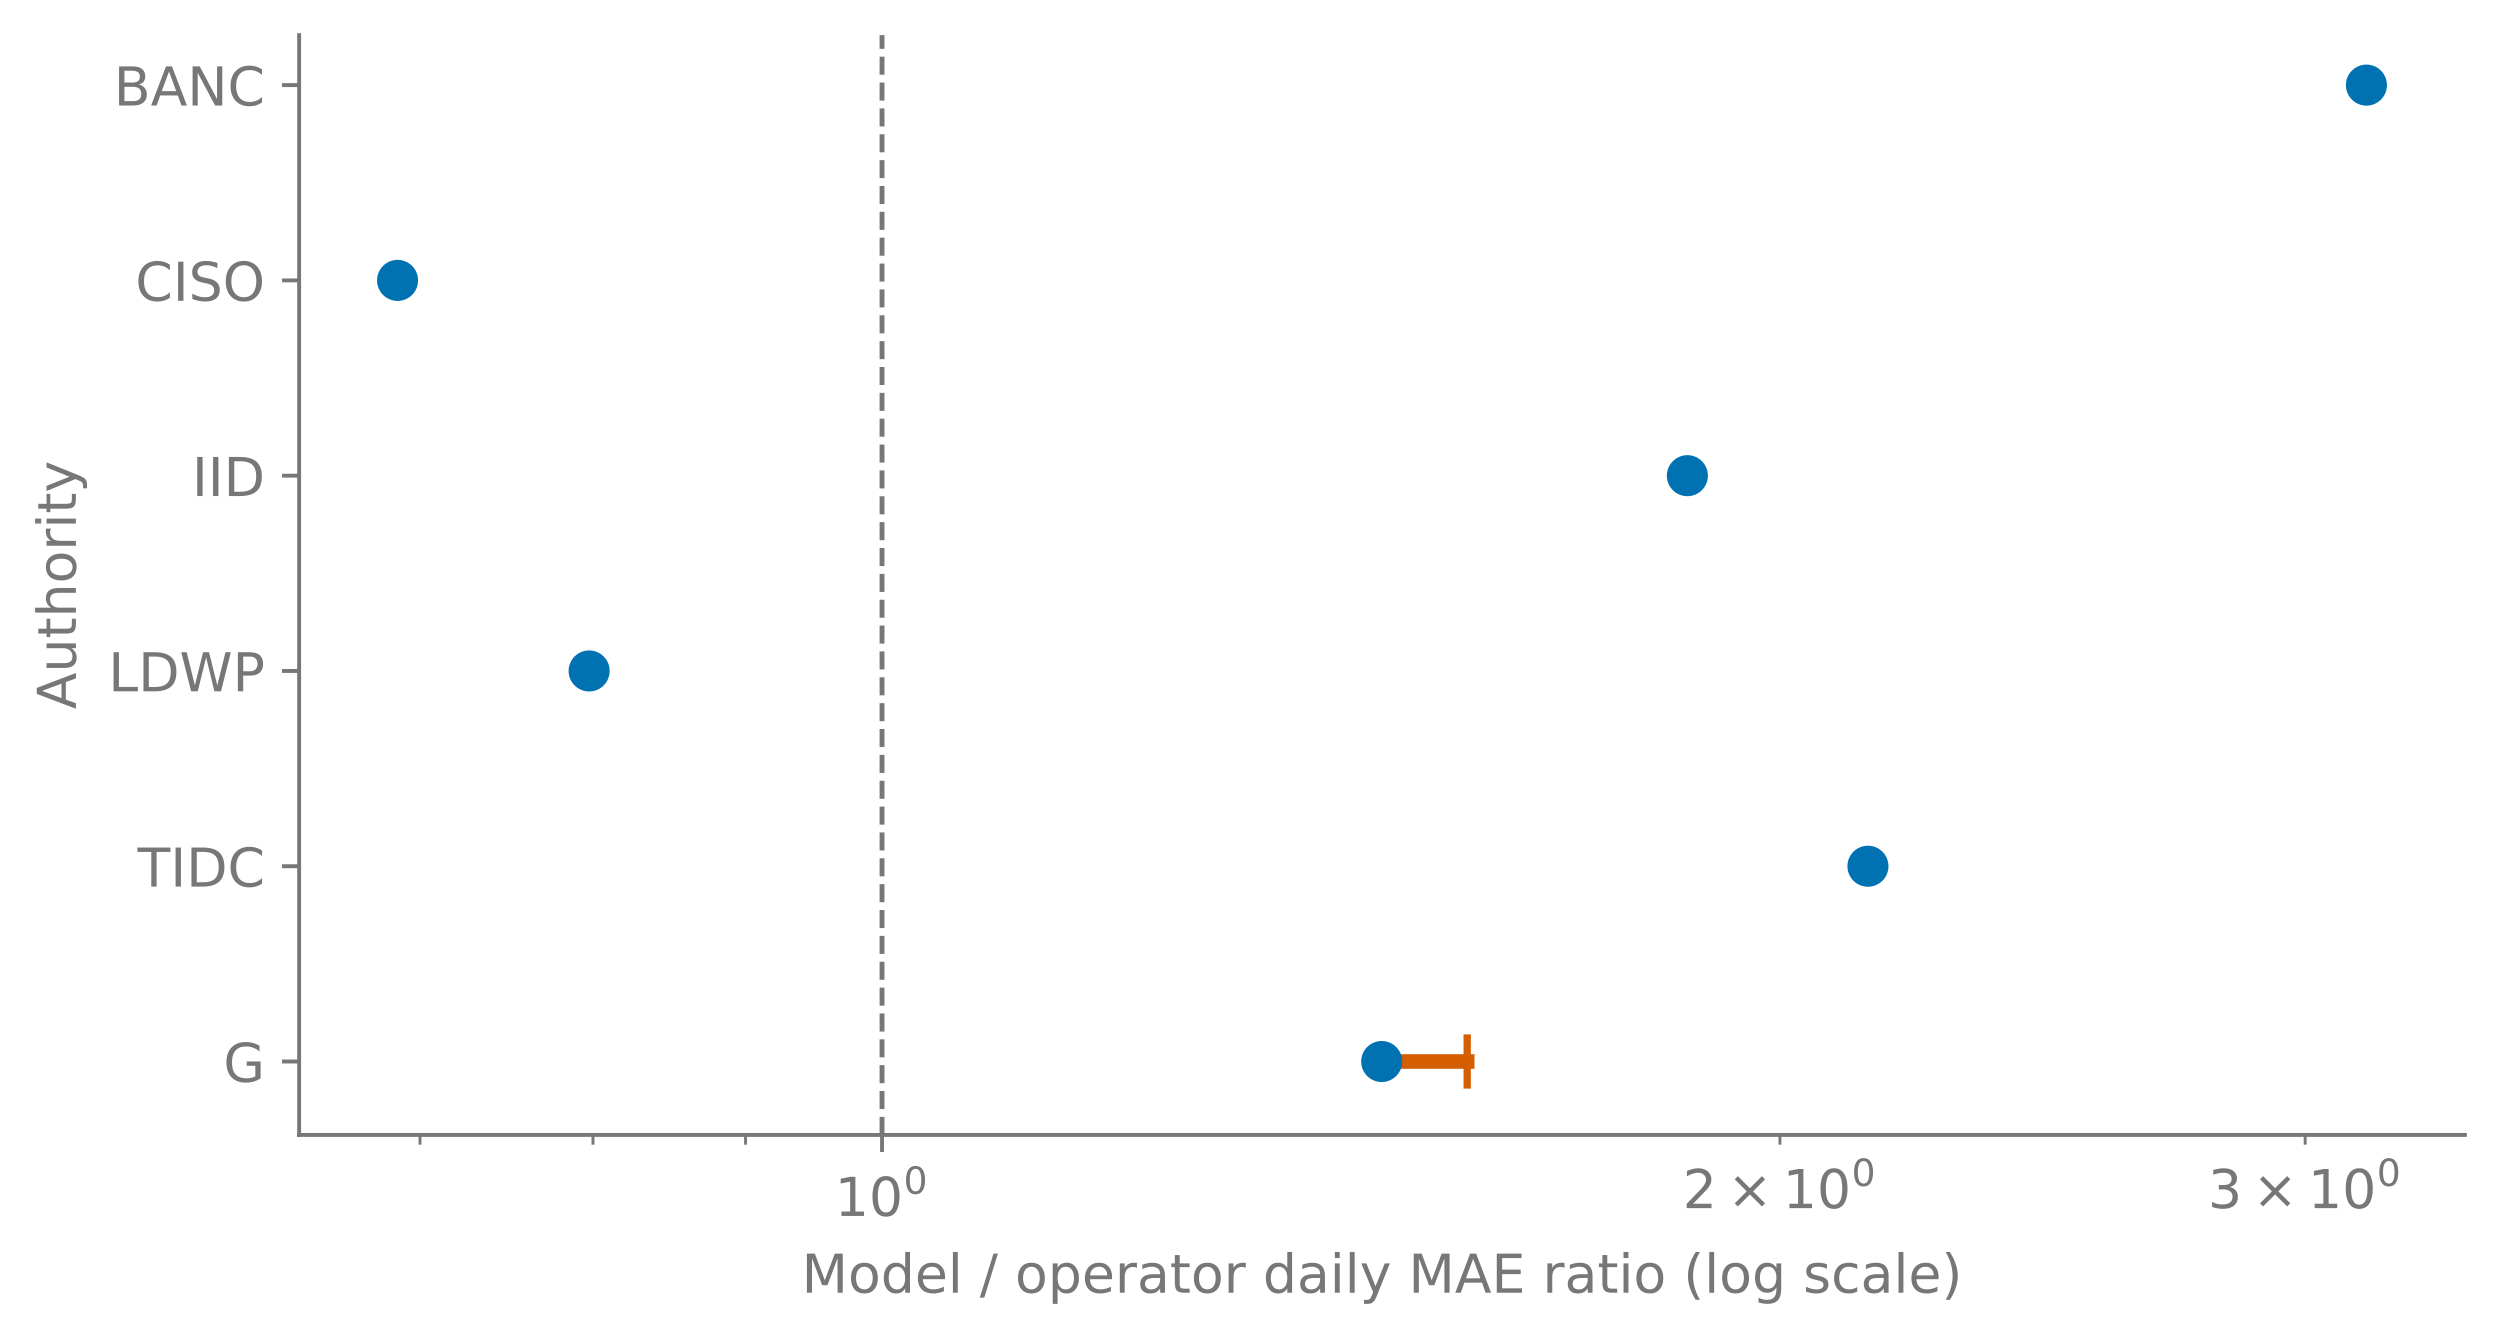
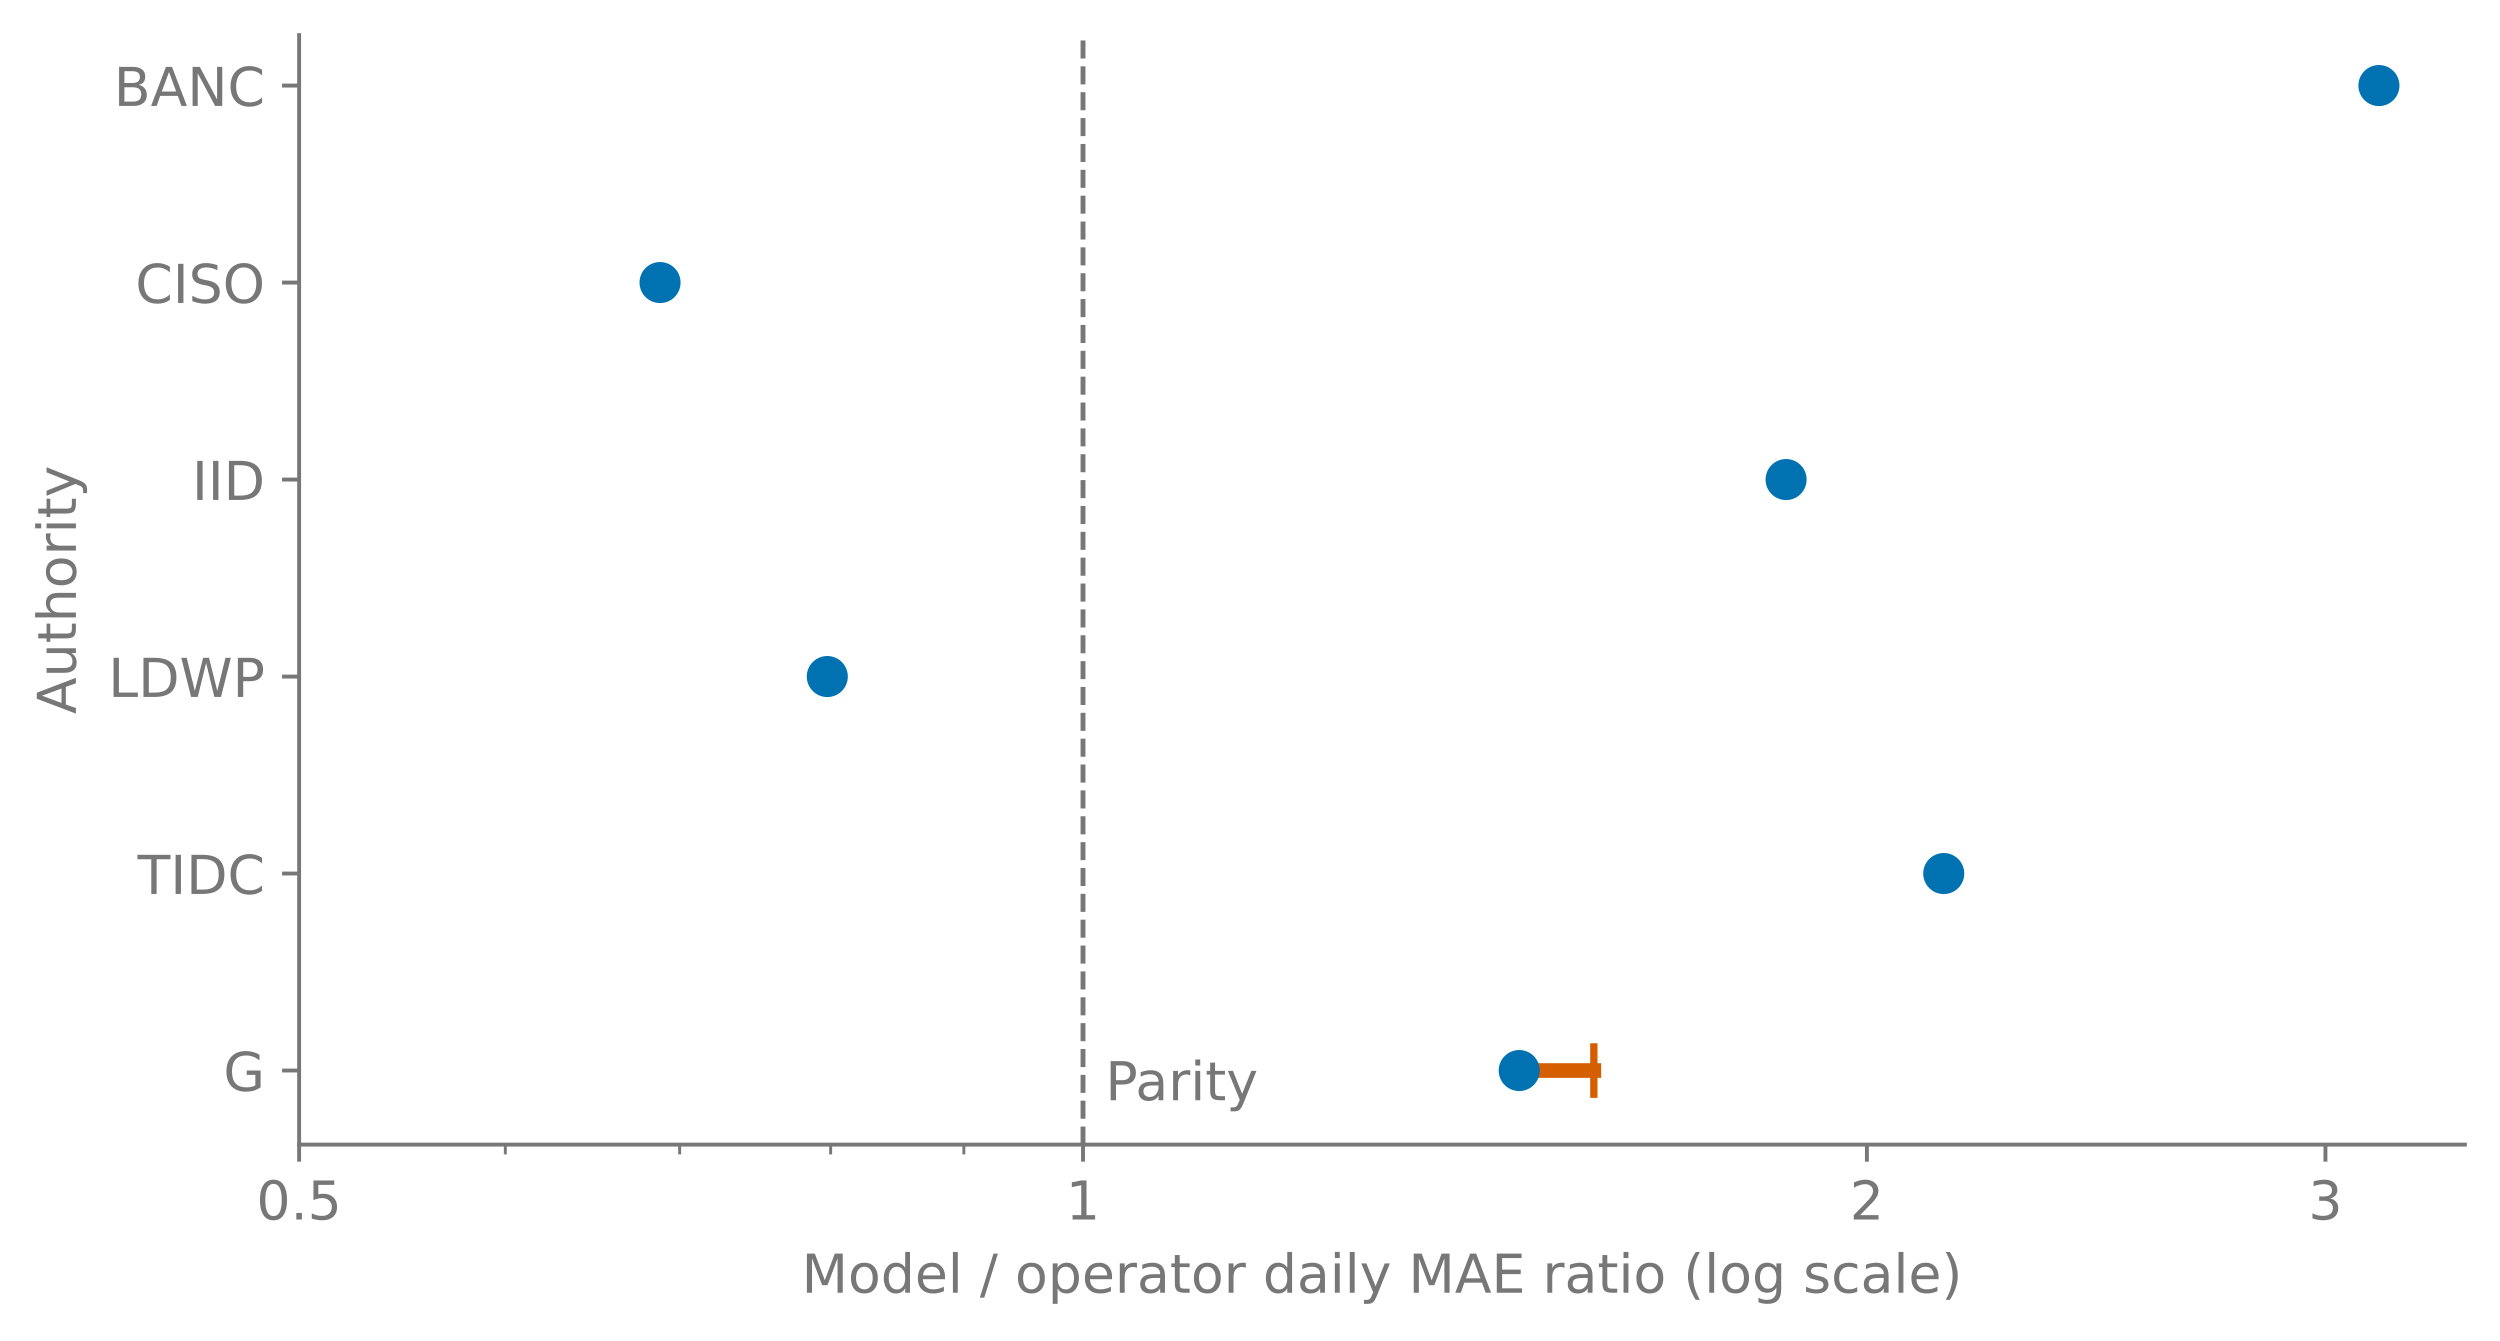
<svg xmlns="http://www.w3.org/2000/svg" xmlns:xlink="http://www.w3.org/1999/xlink" width="512.4pt" height="274.8pt" viewBox="0 0 512.4 274.8" version="1.1">
  <defs>
    <style type="text/css">*{stroke-linejoin: round; stroke-linecap: butt}</style>
  </defs>
  <g id="figure_1">
    <g id="patch_1">
      <path d="M 0 274.8 L 512.4 274.8 L 512.4 0 L 0 0 L 0 274.8 z " style="fill: none" />
    </g>
    <g id="axes_1">
      <g id="patch_2">
-         <path d="M 61.309 232.616 L 505.2 232.616 L 505.2 7.2 L 61.309 7.2 L 61.309 232.616 z " style="fill: none" />
+         <path d="M 61.309 234.599 L 505.2 234.599 L 505.2 7.2 L 61.309 7.2 L 61.309 234.599 z " style="fill: none" />
      </g>
      <g id="matplotlib.axis_1">
        <g id="xtick_1">
          <g id="line2d_1">
            <defs>
              <path id="m810e5e51dd" d="M 0 0 L 0 3.5 " style="stroke: #777777; stroke-width: 0.8" />
            </defs>
            <g>
-               <use xlink:href="#m810e5e51dd" x="180.782" y="232.616" style="fill: #777777; stroke: #777777; stroke-width: 0.8" />
+               <use xlink:href="#m810e5e51dd" x="61.309" y="234.599" style="fill: #777777; stroke: #777777; stroke-width: 0.8" />
            </g>
          </g>
          <g id="text_1">
-             <g style="fill: #777777" transform="translate(171.1023 249.9561)">
-               <text>
-                 <tspan x="0" y="-0.737" style="font-size: 11px; font-family: 'DejaVu Sans'; fill: #777777">1</tspan>
-                 <tspan x="6.999" y="-0.737" style="font-size: 11px; font-family: 'DejaVu Sans'; fill: #777777">0</tspan>
-                 <tspan x="14.102" y="-5.28" style="font-size: 7.7px; font-family: 'DejaVu Sans'; fill: #777777">0</tspan>
-               </text>
-             </g>
+             <text style="font-size: 11px; font-family: 'DejaVu Sans', 'Bitstream Vera Sans', 'Computer Modern Sans Serif', 'Lucida Grande', 'Verdana', 'Geneva', 'Lucid', 'Arial', 'Helvetica', 'Avant Garde', sans-serif; text-anchor: middle; fill: #777777" x="61.309" y="249.956" transform="rotate(-0 61.30883 249.9561)">0.5</text>
          </g>
        </g>
        <g id="xtick_2">
          <g id="line2d_2">
-             <defs>
-               <path id="m02aa548a32" d="M 0 0 L 0 2 " style="stroke: #777777; stroke-width: 0.6" />
-             </defs>
            <g>
-               <use xlink:href="#m02aa548a32" x="86.085" y="232.616" style="fill: #777777; stroke: #777777; stroke-width: 0.6" />
+               <use xlink:href="#m810e5e51dd" x="221.974" y="234.599" style="fill: #777777; stroke: #777777; stroke-width: 0.8" />
            </g>
+           </g>
+           <g id="text_2">
+             <text style="font-size: 11px; font-family: 'DejaVu Sans', 'Bitstream Vera Sans', 'Computer Modern Sans Serif', 'Lucida Grande', 'Verdana', 'Geneva', 'Lucid', 'Arial', 'Helvetica', 'Avant Garde', sans-serif; text-anchor: middle; fill: #777777" x="221.974" y="249.956" transform="rotate(-0 221.9735 249.9561)">1</text>
          </g>
        </g>
        <g id="xtick_3">
          <g id="line2d_3">
            <g>
-               <use xlink:href="#m02aa548a32" x="121.538" y="232.616" style="fill: #777777; stroke: #777777; stroke-width: 0.6" />
+               <use xlink:href="#m810e5e51dd" x="382.638" y="234.599" style="fill: #777777; stroke: #777777; stroke-width: 0.8" />
            </g>
+           </g>
+           <g id="text_3">
+             <text style="font-size: 11px; font-family: 'DejaVu Sans', 'Bitstream Vera Sans', 'Computer Modern Sans Serif', 'Lucida Grande', 'Verdana', 'Geneva', 'Lucid', 'Arial', 'Helvetica', 'Avant Garde', sans-serif; text-anchor: middle; fill: #777777" x="382.638" y="249.956" transform="rotate(-0 382.6382 249.9561)">2</text>
          </g>
        </g>
        <g id="xtick_4">
          <g id="line2d_4">
            <g>
-               <use xlink:href="#m02aa548a32" x="152.809" y="232.616" style="fill: #777777; stroke: #777777; stroke-width: 0.6" />
+               <use xlink:href="#m810e5e51dd" x="476.621" y="234.599" style="fill: #777777; stroke: #777777; stroke-width: 0.8" />
            </g>
+           </g>
+           <g id="text_4">
+             <text style="font-size: 11px; font-family: 'DejaVu Sans', 'Bitstream Vera Sans', 'Computer Modern Sans Serif', 'Lucida Grande', 'Verdana', 'Geneva', 'Lucid', 'Arial', 'Helvetica', 'Avant Garde', sans-serif; text-anchor: middle; fill: #777777" x="476.621" y="249.956" transform="rotate(-0 476.621 249.9561)">3</text>
          </g>
        </g>
        <g id="xtick_5">
          <g id="line2d_5">
+             <defs>
+               <path id="m02aa548a32" d="M 0 0 L 0 2 " style="stroke: #777777; stroke-width: 0.6" />
+             </defs>
            <g>
-               <use xlink:href="#m02aa548a32" x="364.813" y="232.616" style="fill: #777777; stroke: #777777; stroke-width: 0.6" />
-             </g>
-           </g>
-           <g id="text_2">
-             <g style="fill: #777777" transform="translate(344.9034 248.3561)">
-               <text>
-                 <tspan x="0" y="-0.737" style="font-size: 11px; font-family: 'DejaVu Sans'; fill: #777777">2</tspan>
-                 <tspan x="9.142" y="-0.737" style="font-size: 11px; font-family: 'DejaVu Sans'; fill: #777777">×</tspan>
-                 <tspan x="20.501" y="-0.737" style="font-size: 11px; font-family: 'DejaVu Sans'; fill: #777777">1</tspan>
-                 <tspan x="27.5" y="-0.737" style="font-size: 11px; font-family: 'DejaVu Sans'; fill: #777777">0</tspan>
-                 <tspan x="34.604" y="-5.28" style="font-size: 7.7px; font-family: 'DejaVu Sans'; fill: #777777">0</tspan>
-               </text>
+               <use xlink:href="#m02aa548a32" x="103.569" y="234.599" style="fill: #777777; stroke: #777777; stroke-width: 0.6" />
            </g>
          </g>
        </g>
        <g id="xtick_6">
          <g id="line2d_6">
            <g>
-               <use xlink:href="#m02aa548a32" x="472.465" y="232.616" style="fill: #777777; stroke: #777777; stroke-width: 0.6" />
-             </g>
-           </g>
-           <g id="text_3">
-             <g style="fill: #777777" transform="translate(452.5546 248.3561)">
-               <text>
-                 <tspan x="0" y="-0.737" style="font-size: 11px; font-family: 'DejaVu Sans'; fill: #777777">3</tspan>
-                 <tspan x="9.142" y="-0.737" style="font-size: 11px; font-family: 'DejaVu Sans'; fill: #777777">×</tspan>
-                 <tspan x="20.501" y="-0.737" style="font-size: 11px; font-family: 'DejaVu Sans'; fill: #777777">1</tspan>
-                 <tspan x="27.5" y="-0.737" style="font-size: 11px; font-family: 'DejaVu Sans'; fill: #777777">0</tspan>
-                 <tspan x="34.604" y="-5.28" style="font-size: 7.7px; font-family: 'DejaVu Sans'; fill: #777777">0</tspan>
-               </text>
+               <use xlink:href="#m02aa548a32" x="139.3" y="234.599" style="fill: #777777; stroke: #777777; stroke-width: 0.6" />
            </g>
          </g>
        </g>
-         <g id="text_4">
+         <g id="xtick_7">
+           <g id="line2d_7">
+             <g>
+               <use xlink:href="#m02aa548a32" x="170.251" y="234.599" style="fill: #777777; stroke: #777777; stroke-width: 0.6" />
+             </g>
+           </g>
+         </g>
+         <g id="xtick_8">
+           <g id="line2d_8">
+             <g>
+               <use xlink:href="#m02aa548a32" x="197.552" y="234.599" style="fill: #777777; stroke: #777777; stroke-width: 0.6" />
+             </g>
+           </g>
+         </g>
+         <g id="text_5">
          <text style="font-size: 11px; font-family: 'DejaVu Sans', 'Bitstream Vera Sans', 'Computer Modern Sans Serif', 'Lucida Grande', 'Verdana', 'Geneva', 'Lucid', 'Arial', 'Helvetica', 'Avant Garde', sans-serif; text-anchor: middle; fill: #777777" x="283.254" y="264.957" transform="rotate(-0 283.2542 264.9569)">Model / operator daily MAE ratio (log scale)</text>
        </g>
      </g>
      <g id="matplotlib.axis_2">
        <g id="ytick_1">
-           <g id="line2d_7">
+           <g id="line2d_9">
            <defs>
              <path id="maabd92bc28" d="M 0 0 L -3.5 0 " style="stroke: #777777; stroke-width: 0.8" />
            </defs>
            <g>
-               <use xlink:href="#maabd92bc28" x="61.309" y="17.446" style="fill: #777777; stroke: #777777; stroke-width: 0.8" />
+               <use xlink:href="#maabd92bc28" x="61.309" y="17.536" style="fill: #777777; stroke: #777777; stroke-width: 0.8" />
            </g>
          </g>
-           <g id="text_5">
-             <text style="font-size: 11px; font-family: 'DejaVu Sans', 'Bitstream Vera Sans', 'Computer Modern Sans Serif', 'Lucida Grande', 'Verdana', 'Geneva', 'Lucid', 'Arial', 'Helvetica', 'Avant Garde', sans-serif; text-anchor: end; fill: #777777" x="54.309" y="21.625" transform="rotate(-0 54.30883 21.6249)">BANC</text>
+           <g id="text_6">
+             <text style="font-size: 11px; font-family: 'DejaVu Sans', 'Bitstream Vera Sans', 'Computer Modern Sans Serif', 'Lucida Grande', 'Verdana', 'Geneva', 'Lucid', 'Arial', 'Helvetica', 'Avant Garde', sans-serif; text-anchor: end; fill: #777777" x="54.309" y="21.715" transform="rotate(-0 54.30883 21.71501)">BANC</text>
          </g>
        </g>
        <g id="ytick_2">
-           <g id="line2d_8">
+           <g id="line2d_10">
            <g>
-               <use xlink:href="#maabd92bc28" x="61.309" y="57.47" style="fill: #777777; stroke: #777777; stroke-width: 0.8" />
+               <use xlink:href="#maabd92bc28" x="61.309" y="57.912" style="fill: #777777; stroke: #777777; stroke-width: 0.8" />
            </g>
          </g>
-           <g id="text_6">
-             <text style="font-size: 11px; font-family: 'DejaVu Sans', 'Bitstream Vera Sans', 'Computer Modern Sans Serif', 'Lucida Grande', 'Verdana', 'Geneva', 'Lucid', 'Arial', 'Helvetica', 'Avant Garde', sans-serif; text-anchor: end; fill: #777777" x="54.309" y="61.649" transform="rotate(-0 54.30883 61.64906)">CISO</text>
+           <g id="text_7">
+             <text style="font-size: 11px; font-family: 'DejaVu Sans', 'Bitstream Vera Sans', 'Computer Modern Sans Serif', 'Lucida Grande', 'Verdana', 'Geneva', 'Lucid', 'Arial', 'Helvetica', 'Avant Garde', sans-serif; text-anchor: end; fill: #777777" x="54.309" y="62.091" transform="rotate(-0 54.30883 62.0912)">CISO</text>
          </g>
        </g>
        <g id="ytick_3">
-           <g id="line2d_9">
+           <g id="line2d_11">
            <g>
-               <use xlink:href="#maabd92bc28" x="61.309" y="97.495" style="fill: #777777; stroke: #777777; stroke-width: 0.8" />
+               <use xlink:href="#maabd92bc28" x="61.309" y="98.289" style="fill: #777777; stroke: #777777; stroke-width: 0.8" />
            </g>
          </g>
-           <g id="text_7">
-             <text style="font-size: 11px; font-family: 'DejaVu Sans', 'Bitstream Vera Sans', 'Computer Modern Sans Serif', 'Lucida Grande', 'Verdana', 'Geneva', 'Lucid', 'Arial', 'Helvetica', 'Avant Garde', sans-serif; text-anchor: end; fill: #777777" x="54.309" y="101.673" transform="rotate(-0 54.30883 101.6732)">IID</text>
+           <g id="text_8">
+             <text style="font-size: 11px; font-family: 'DejaVu Sans', 'Bitstream Vera Sans', 'Computer Modern Sans Serif', 'Lucida Grande', 'Verdana', 'Geneva', 'Lucid', 'Arial', 'Helvetica', 'Avant Garde', sans-serif; text-anchor: end; fill: #777777" x="54.309" y="102.467" transform="rotate(-0 54.30883 102.4674)">IID</text>
          </g>
        </g>
        <g id="ytick_4">
-           <g id="line2d_10">
+           <g id="line2d_12">
            <g>
-               <use xlink:href="#maabd92bc28" x="61.309" y="137.519" style="fill: #777777; stroke: #777777; stroke-width: 0.8" />
+               <use xlink:href="#maabd92bc28" x="61.309" y="138.665" style="fill: #777777; stroke: #777777; stroke-width: 0.8" />
            </g>
          </g>
-           <g id="text_8">
-             <text style="font-size: 11px; font-family: 'DejaVu Sans', 'Bitstream Vera Sans', 'Computer Modern Sans Serif', 'Lucida Grande', 'Verdana', 'Geneva', 'Lucid', 'Arial', 'Helvetica', 'Avant Garde', sans-serif; text-anchor: end; fill: #777777" x="54.309" y="141.697" transform="rotate(-0 54.30883 141.6974)">LDWP</text>
+           <g id="text_9">
+             <text style="font-size: 11px; font-family: 'DejaVu Sans', 'Bitstream Vera Sans', 'Computer Modern Sans Serif', 'Lucida Grande', 'Verdana', 'Geneva', 'Lucid', 'Arial', 'Helvetica', 'Avant Garde', sans-serif; text-anchor: end; fill: #777777" x="54.309" y="142.844" transform="rotate(-0 54.30883 142.8436)">LDWP</text>
          </g>
        </g>
        <g id="ytick_5">
-           <g id="line2d_11">
+           <g id="line2d_13">
            <g>
-               <use xlink:href="#maabd92bc28" x="61.309" y="177.543" style="fill: #777777; stroke: #777777; stroke-width: 0.8" />
+               <use xlink:href="#maabd92bc28" x="61.309" y="179.041" style="fill: #777777; stroke: #777777; stroke-width: 0.8" />
            </g>
          </g>
-           <g id="text_9">
-             <text style="font-size: 11px; font-family: 'DejaVu Sans', 'Bitstream Vera Sans', 'Computer Modern Sans Serif', 'Lucida Grande', 'Verdana', 'Geneva', 'Lucid', 'Arial', 'Helvetica', 'Avant Garde', sans-serif; text-anchor: end; fill: #777777" x="54.309" y="181.722" transform="rotate(-0 54.30883 181.7215)">TIDC</text>
+           <g id="text_10">
+             <text style="font-size: 11px; font-family: 'DejaVu Sans', 'Bitstream Vera Sans', 'Computer Modern Sans Serif', 'Lucida Grande', 'Verdana', 'Geneva', 'Lucid', 'Arial', 'Helvetica', 'Avant Garde', sans-serif; text-anchor: end; fill: #777777" x="54.309" y="183.22" transform="rotate(-0 54.30883 183.2197)">TIDC</text>
          </g>
        </g>
        <g id="ytick_6">
-           <g id="line2d_12">
+           <g id="line2d_14">
            <g>
-               <use xlink:href="#maabd92bc28" x="61.309" y="217.567" style="fill: #777777; stroke: #777777; stroke-width: 0.8" />
+               <use xlink:href="#maabd92bc28" x="61.309" y="219.417" style="fill: #777777; stroke: #777777; stroke-width: 0.8" />
            </g>
          </g>
-           <g id="text_10">
-             <text style="font-size: 11px; font-family: 'DejaVu Sans', 'Bitstream Vera Sans', 'Computer Modern Sans Serif', 'Lucida Grande', 'Verdana', 'Geneva', 'Lucid', 'Arial', 'Helvetica', 'Avant Garde', sans-serif; text-anchor: end; fill: #777777" x="54.309" y="221.746" transform="rotate(-0 54.30883 221.7457)">G</text>
+           <g id="text_11">
+             <text style="font-size: 11px; font-family: 'DejaVu Sans', 'Bitstream Vera Sans', 'Computer Modern Sans Serif', 'Lucida Grande', 'Verdana', 'Geneva', 'Lucid', 'Arial', 'Helvetica', 'Avant Garde', sans-serif; text-anchor: end; fill: #777777" x="54.309" y="223.596" transform="rotate(-0 54.30883 223.5959)">G</text>
          </g>
        </g>
-         <g id="text_11">
-           <text style="font-size: 11px; font-family: 'DejaVu Sans', 'Bitstream Vera Sans', 'Computer Modern Sans Serif', 'Lucida Grande', 'Verdana', 'Geneva', 'Lucid', 'Arial', 'Helvetica', 'Avant Garde', sans-serif; text-anchor: middle; fill: #777777" x="15.558" y="119.908" transform="rotate(-90 15.55828 119.908)">Authority</text>
+         <g id="text_12">
+           <text style="font-size: 11px; font-family: 'DejaVu Sans', 'Bitstream Vera Sans', 'Computer Modern Sans Serif', 'Lucida Grande', 'Verdana', 'Geneva', 'Lucid', 'Arial', 'Helvetica', 'Avant Garde', sans-serif; text-anchor: middle; fill: #777777" x="15.558" y="120.899" transform="rotate(-90 15.55828 120.8993)">Authority</text>
        </g>
      </g>
-       <g id="line2d_13">
-         <path d="M 283.192 217.567 L 300.714 217.567 " clip-path="url(#p51a3403f68)" style="fill: none; stroke: #d55e00; stroke-width: 3; stroke-linecap: square" />
+       <g id="line2d_15">
+         <path d="M 311.38 219.417 L 326.677 219.417 " clip-path="url(#pe5618d0a0d)" style="fill: none; stroke: #d55e00; stroke-width: 3; stroke-linecap: square" />
      </g>
-       <g id="line2d_14">
-         <path d="M 300.714 212.764 L 300.714 222.37 " clip-path="url(#p51a3403f68)" style="fill: none; stroke: #d55e00; stroke-width: 1.5; stroke-linecap: square" />
+       <g id="line2d_16">
+         <path d="M 326.677 214.572 L 326.677 224.262 " clip-path="url(#pe5618d0a0d)" style="fill: none; stroke: #d55e00; stroke-width: 1.5; stroke-linecap: square" />
      </g>
-       <g id="line2d_15">
-         <path d="M 180.782 232.616 L 180.782 7.2 " clip-path="url(#p51a3403f68)" style="fill: none; stroke-dasharray: 3.7,1.6; stroke-dashoffset: 0; stroke: #777777" />
+       <g id="line2d_17">
+         <path d="M 221.974 234.599 L 221.974 7.2 " clip-path="url(#pe5618d0a0d)" style="fill: none; stroke-dasharray: 3.7,1.6; stroke-dashoffset: 0; stroke: #777777" />
      </g>
      <g id="patch_3">
-         <path d="M 61.309 232.616 L 61.309 7.2 " style="fill: none; stroke: #777777; stroke-width: 0.8; stroke-linejoin: miter; stroke-linecap: square" />
+         <path d="M 61.309 234.599 L 61.309 7.2 " style="fill: none; stroke: #777777; stroke-width: 0.8; stroke-linejoin: miter; stroke-linecap: square" />
      </g>
      <g id="patch_4">
-         <path d="M 61.309 232.616 L 505.2 232.616 " style="fill: none; stroke: #777777; stroke-width: 0.8; stroke-linejoin: miter; stroke-linecap: square" />
+         <path d="M 61.309 234.599 L 505.2 234.599 " style="fill: none; stroke: #777777; stroke-width: 0.8; stroke-linejoin: miter; stroke-linecap: square" />
      </g>
      <g id="PathCollection_1">
        <defs>
          <path id="m0b4ff07de3" d="M 0 3.708 C 0.983 3.708 1.927 3.317 2.622 2.622 C 3.317 1.927 3.708 0.983 3.708 0 C 3.708 -0.983 3.317 -1.927 2.622 -2.622 C 1.927 -3.317 0.983 -3.708 0 -3.708 C -0.983 -3.708 -1.927 -3.317 -2.622 -2.622 C -3.317 -1.927 -3.708 -0.983 -3.708 0 C -3.708 0.983 -3.317 1.927 -2.622 2.622 C -1.927 3.317 -0.983 3.708 0 3.708 z " style="stroke: #0072b2" />
        </defs>
-         <g clip-path="url(#p51a3403f68)">
-           <use xlink:href="#m0b4ff07de3" x="485.023" y="17.446" style="fill: #0072b2; stroke: #0072b2" />
-           <use xlink:href="#m0b4ff07de3" x="81.486" y="57.47" style="fill: #0072b2; stroke: #0072b2" />
-           <use xlink:href="#m0b4ff07de3" x="345.844" y="97.495" style="fill: #0072b2; stroke: #0072b2" />
-           <use xlink:href="#m0b4ff07de3" x="120.75" y="137.519" style="fill: #0072b2; stroke: #0072b2" />
-           <use xlink:href="#m0b4ff07de3" x="382.855" y="177.543" style="fill: #0072b2; stroke: #0072b2" />
-           <use xlink:href="#m0b4ff07de3" x="283.192" y="217.567" style="fill: #0072b2; stroke: #0072b2" />
+         <g clip-path="url(#pe5618d0a0d)">
+           <use xlink:href="#m0b4ff07de3" x="487.585" y="17.536" style="fill: #0072b2; stroke: #0072b2" />
+           <use xlink:href="#m0b4ff07de3" x="135.285" y="57.912" style="fill: #0072b2; stroke: #0072b2" />
+           <use xlink:href="#m0b4ff07de3" x="366.078" y="98.289" style="fill: #0072b2; stroke: #0072b2" />
+           <use xlink:href="#m0b4ff07de3" x="169.563" y="138.665" style="fill: #0072b2; stroke: #0072b2" />
+           <use xlink:href="#m0b4ff07de3" x="398.389" y="179.041" style="fill: #0072b2; stroke: #0072b2" />
+           <use xlink:href="#m0b4ff07de3" x="311.38" y="219.417" style="fill: #0072b2; stroke: #0072b2" />
        </g>
+       </g>
+       <g id="text_13">
+         <text style="font-size: 11px; font-family: 'DejaVu Sans', 'Bitstream Vera Sans', 'Computer Modern Sans Serif', 'Lucida Grande', 'Verdana', 'Geneva', 'Lucid', 'Arial', 'Helvetica', 'Avant Garde', sans-serif; text-anchor: start; fill: #777777" x="226.564" y="225.503" transform="rotate(-0 226.5636 225.5027)">Parity</text>
      </g>
    </g>
  </g>
  <defs>
-     <clipPath id="p51a3403f68">
-       <rect x="61.309" y="7.2" width="443.891" height="225.416" />
+     <clipPath id="pe5618d0a0d">
+       <rect x="61.309" y="7.2" width="443.891" height="227.399" />
    </clipPath>
  </defs>
</svg>
